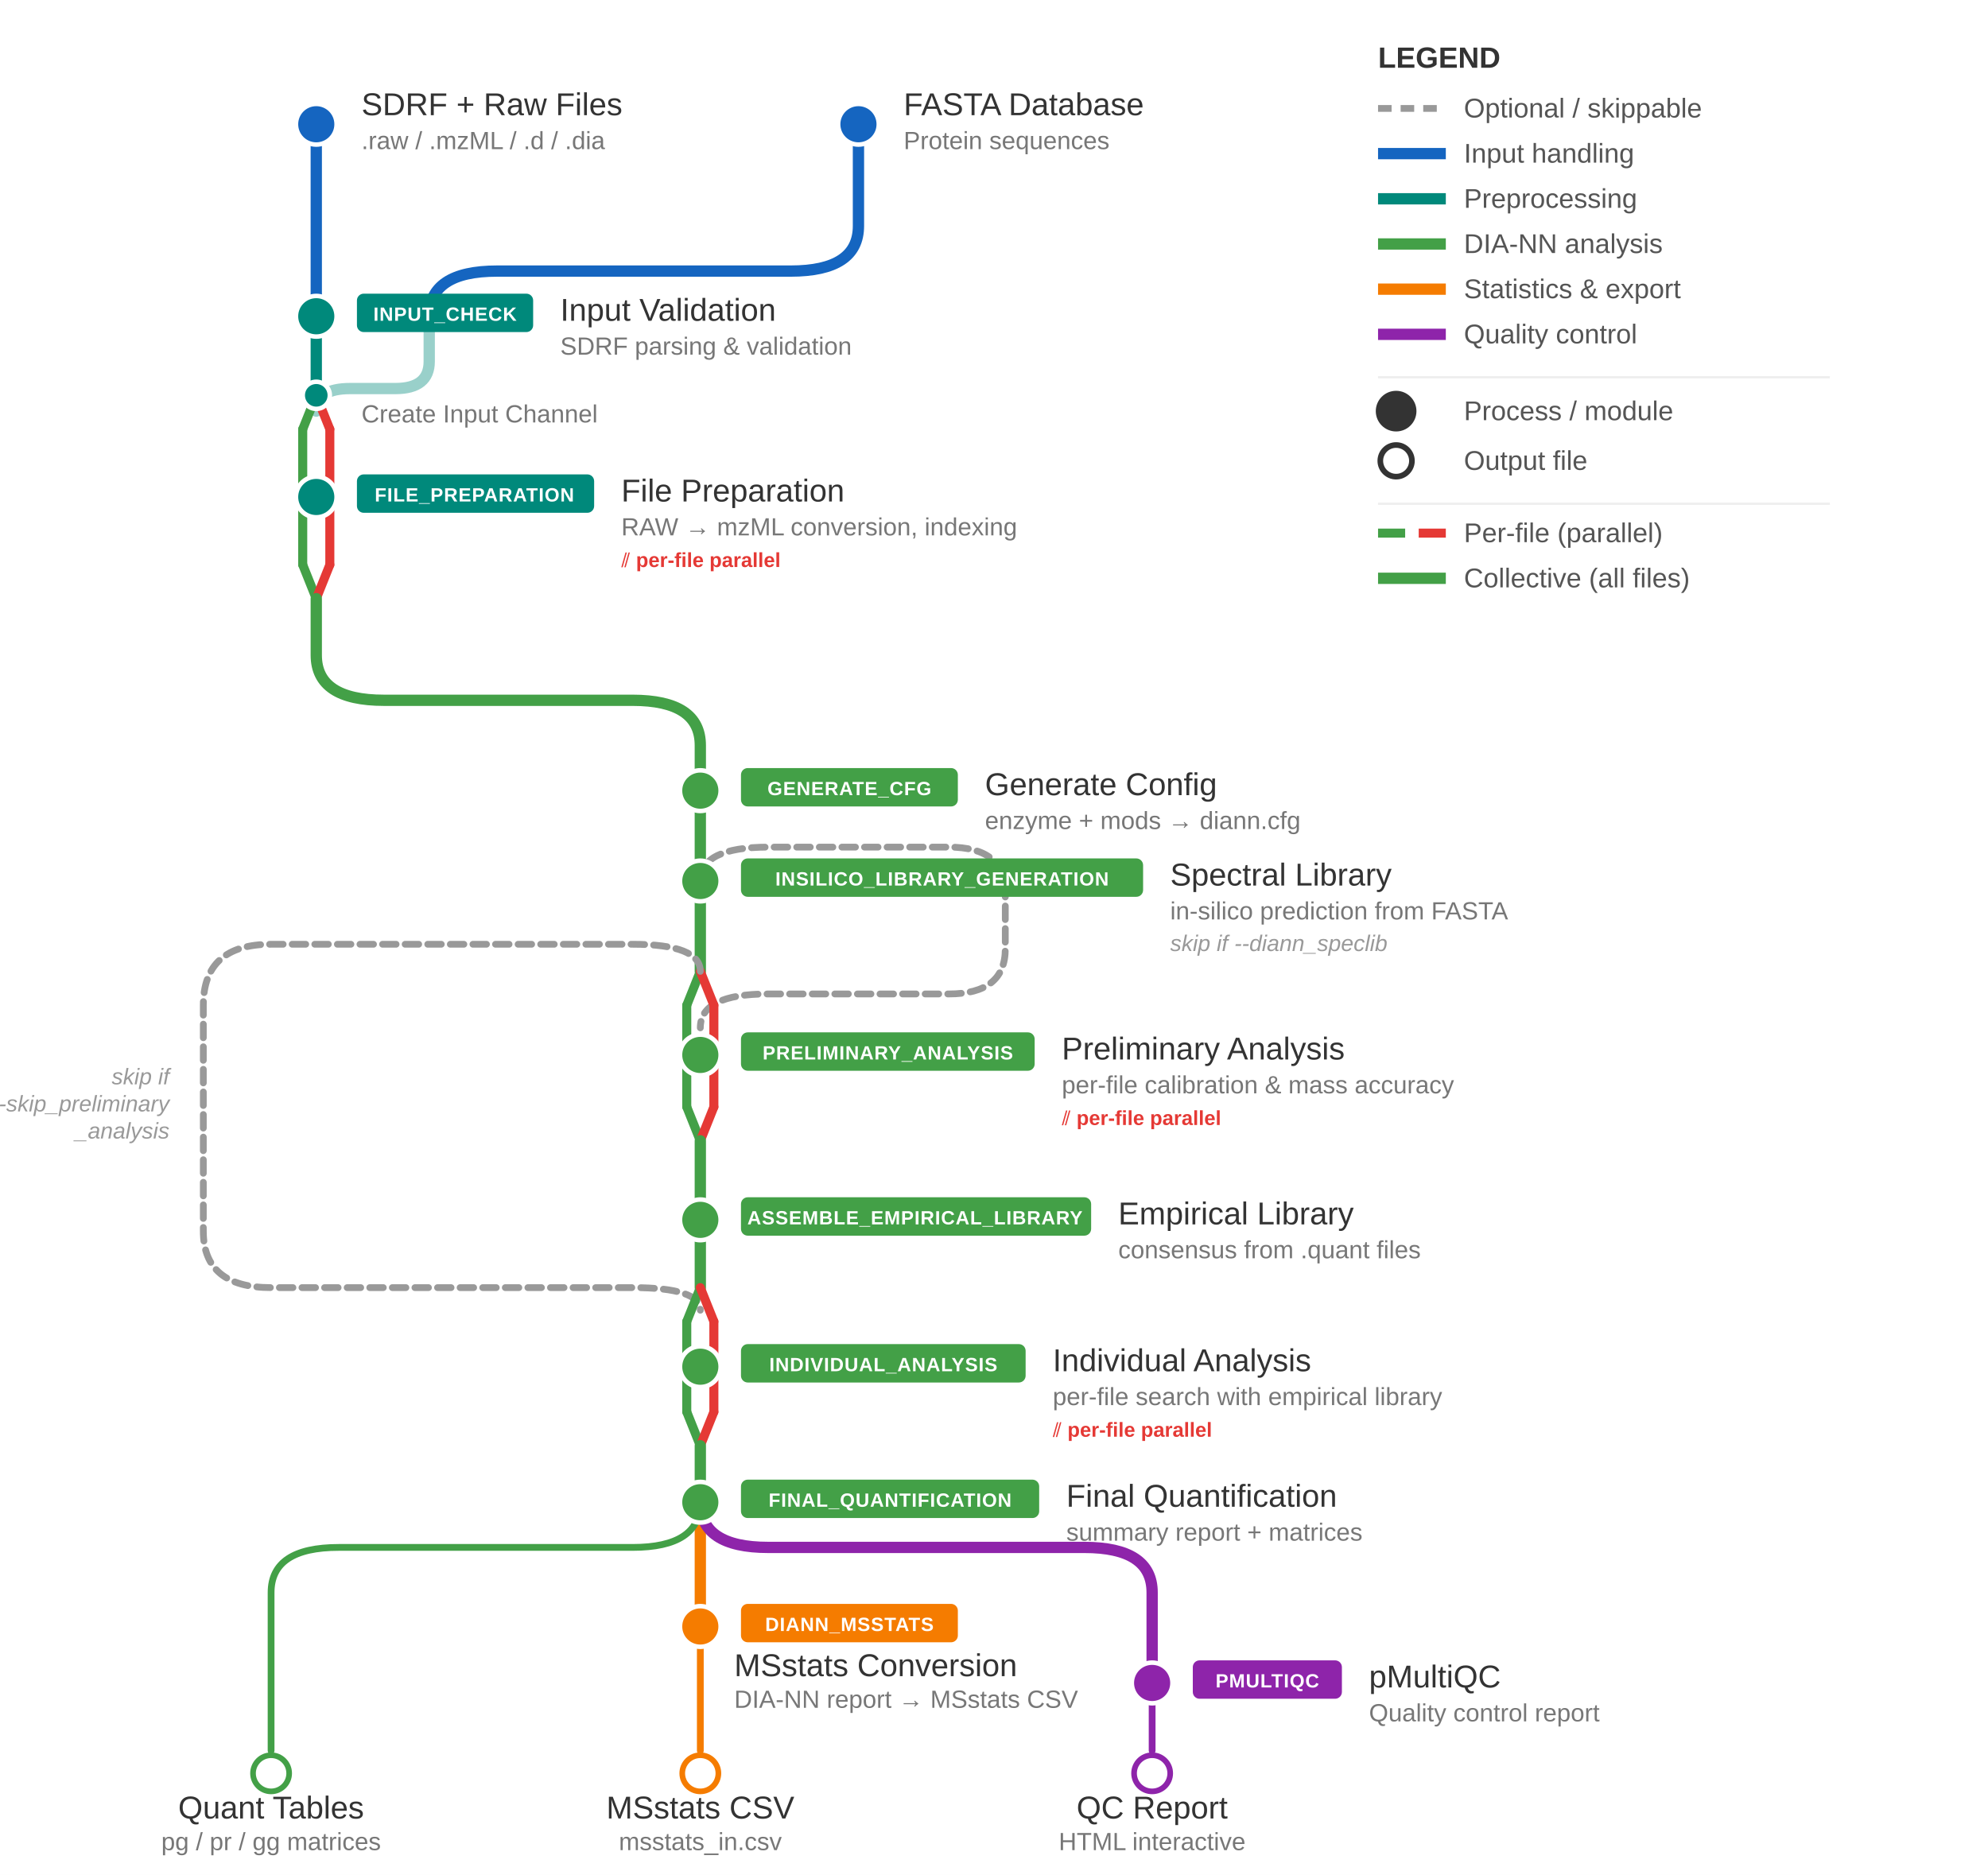
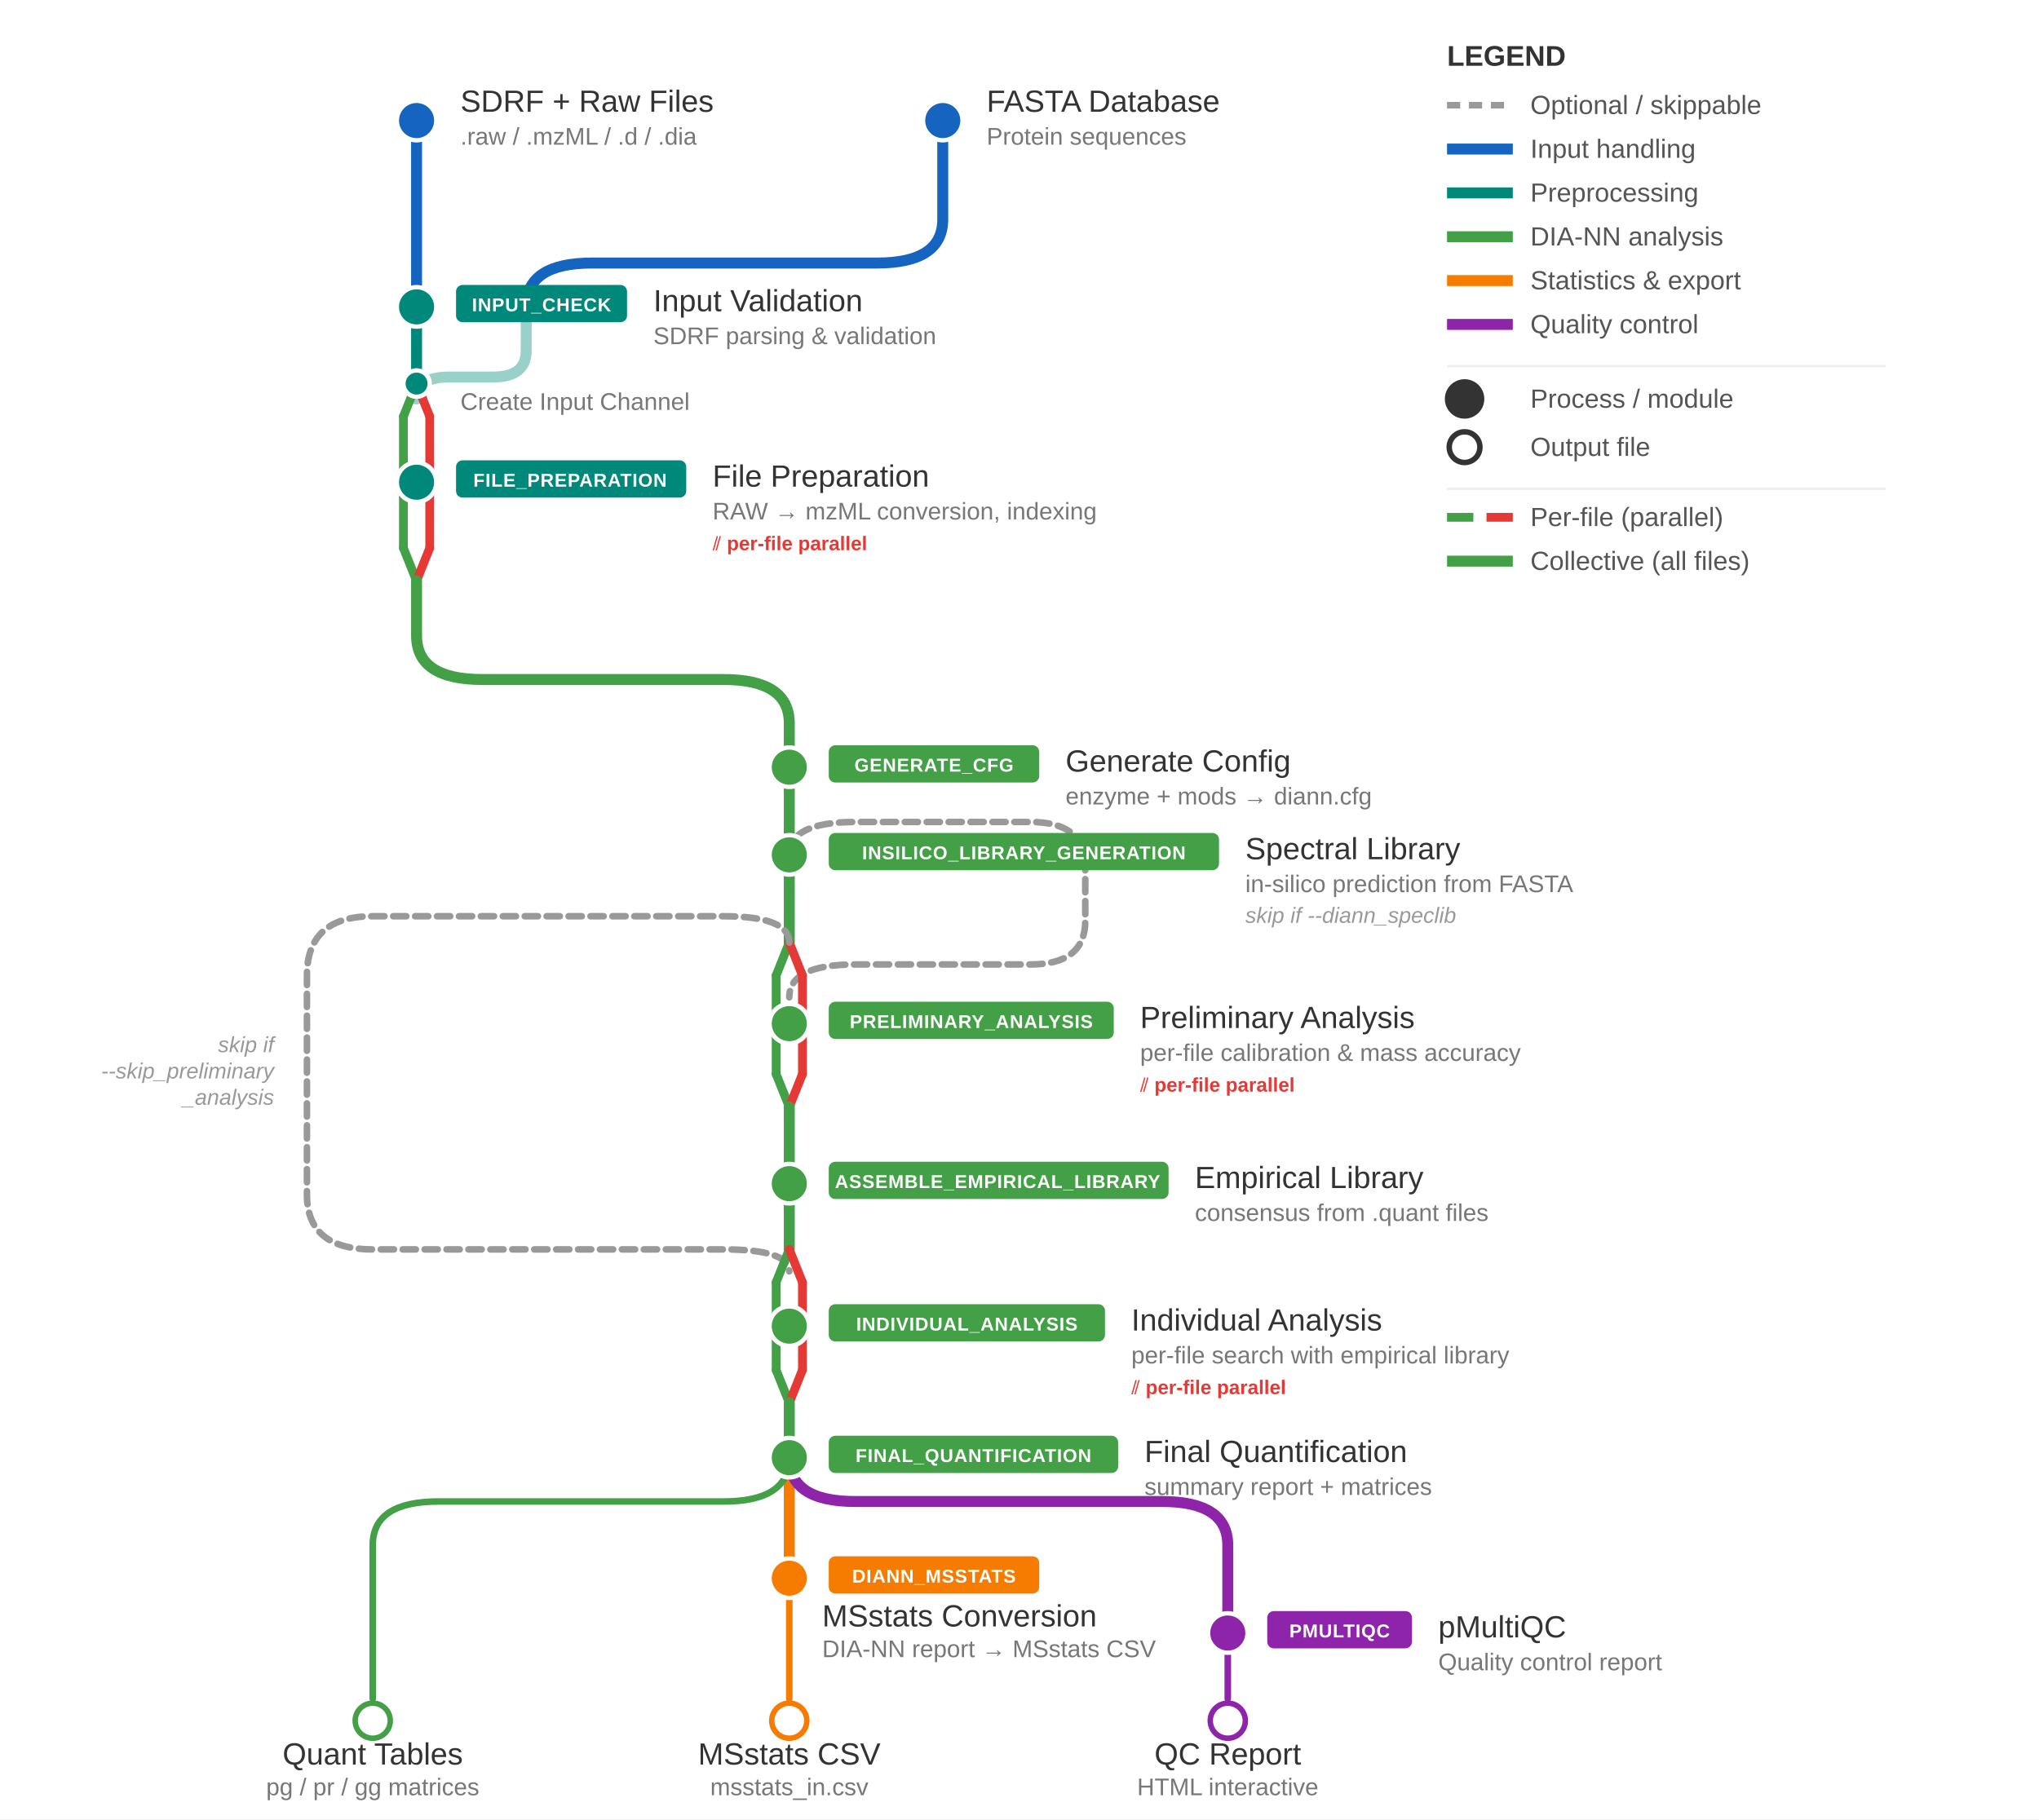
- <svg xmlns="http://www.w3.org/2000/svg" viewBox="0 0 880 830" width="880" height="830">
+ <svg xmlns="http://www.w3.org/2000/svg" viewBox="-50 0 930 830" width="930" height="830">
  <defs>
    <style>
      .station-label { font-family: 'Helvetica Neue', Arial, sans-serif; font-size: 14px; font-weight: 500; fill: #333333; }
      .station-sublabel { font-family: 'Helvetica Neue', Arial, sans-serif; font-size: 11px; fill: #777777; }
      .legend-text { font-family: 'Helvetica Neue', Arial, sans-serif; font-size: 12px; fill: #555555; }
      .legend-title { font-family: 'Helvetica Neue', Arial, sans-serif; font-size: 13px; font-weight: 700; fill: #333333; }
      .title-text { font-family: 'Helvetica Neue', Arial, sans-serif; font-size: 11px; fill: #999999; }
      .tool-badge { font-family: 'Helvetica Neue', Arial, sans-serif; font-size: 8.5px; font-weight: 700; fill: #ffffff; letter-spacing: 0.3px; }
      .skip-label { font-family: 'Helvetica Neue', Arial, sans-serif; font-size: 10px; fill: #999999; font-style: italic; }
      .parallel-label { font-family: 'Helvetica Neue', Arial, sans-serif; font-size: 9px; font-weight: 600; fill: #E53935; }
    </style>
  </defs>
-   <rect width="880" height="830" fill="#ffffff" />
+   <rect x="-50" width="930" height="830" fill="#ffffff" />
  <g transform="translate(610, 30)">
    <text x="0" y="0" class="legend-title">LEGEND</text>
    <line x1="0" y1="18" x2="30" y2="18" stroke="#999999" stroke-width="3" stroke-dasharray="6,4" />
    <text x="38" y="22" class="legend-text">Optional / skippable</text>
    <line x1="0" y1="38" x2="30" y2="38" stroke="#1565C0" stroke-width="5" />
    <text x="38" y="42" class="legend-text">Input handling</text>
    <line x1="0" y1="58" x2="30" y2="58" stroke="#00897B" stroke-width="5" />
    <text x="38" y="62" class="legend-text">Preprocessing</text>
    <line x1="0" y1="78" x2="30" y2="78" stroke="#43A047" stroke-width="5" />
    <text x="38" y="82" class="legend-text">DIA-NN analysis</text>
    <line x1="0" y1="98" x2="30" y2="98" stroke="#F57C00" stroke-width="5" />
    <text x="38" y="102" class="legend-text">Statistics &amp; export</text>
    <line x1="0" y1="118" x2="30" y2="118" stroke="#8E24AA" stroke-width="5" />
    <text x="38" y="122" class="legend-text">Quality control</text>
    <line x1="0" y1="137" x2="200" y2="137" stroke="#eeeeee" stroke-width="1" />
    <circle cx="8" cy="152" r="8" fill="#333333" stroke="#333333" stroke-width="2" />
    <text x="38" y="156" class="legend-text">Process / module</text>
    <circle cx="8" cy="174" r="7" fill="#ffffff" stroke="#333333" stroke-width="2.5" />
    <text x="38" y="178" class="legend-text">Output file</text>
    <line x1="0" y1="193" x2="200" y2="193" stroke="#eeeeee" stroke-width="1" />
    <g transform="translate(0, 206)">
      <line x1="0" y1="0" x2="12" y2="0" stroke="#43A047" stroke-width="4" />
      <line x1="18" y1="0" x2="30" y2="0" stroke="#E53935" stroke-width="4" />
      <text x="38" y="4" class="legend-text">Per-file (parallel)</text>
    </g>
    <g transform="translate(0, 226)">
      <line x1="0" y1="0" x2="30" y2="0" stroke="#43A047" stroke-width="5" />
      <text x="38" y="4" class="legend-text">Collective (all files)</text>
    </g>
  </g>
  <path d="M 140,55 L 140,140" stroke="#1565C0" stroke-width="5" fill="none" stroke-linecap="round" />
  <path d="M 380,55 L 380,100 Q 380,120 350,120 L 220,120 Q 190,120 190,140" stroke="#1565C0" stroke-width="5" fill="none" stroke-linecap="round" />
  <path d="M 140,140 L 140,175" stroke="#00897B" stroke-width="5" fill="none" stroke-linecap="round" />
  <path d="M 190,140 L 190,160 Q 190,172 175,172 L 155,172 Q 140,172 140,182" stroke="#00897B" stroke-width="5" fill="none" stroke-linecap="round" opacity="0.4" />
  <path d="M 140,175 L 134,190" stroke="#43A047" stroke-width="4" fill="none" stroke-linecap="round" />
  <path d="M 140,175 L 146,190" stroke="#E53935" stroke-width="4" fill="none" stroke-linecap="round" />
  <path d="M 134,190 L 134,250" stroke="#43A047" stroke-width="4" fill="none" stroke-linecap="round" />
  <path d="M 146,190 L 146,250" stroke="#E53935" stroke-width="4" fill="none" stroke-linecap="round" />
  <path d="M 134,250 L 140,265" stroke="#43A047" stroke-width="4" fill="none" stroke-linecap="round" />
  <path d="M 146,250 L 140,265" stroke="#E53935" stroke-width="4" fill="none" stroke-linecap="round" />
  <path d="M 140,265 L 140,290 Q 140,310 170,310 L 280,310 Q 310,310 310,330 L 310,430" stroke="#43A047" stroke-width="5" fill="none" stroke-linecap="round" />
  <path d="M 310,390 Q 310,375 340,375 L 420,375 Q 445,375 445,395 L 445,420 Q 445,440 420,440 L 340,440 Q 310,440 310,455" stroke="#999999" stroke-width="3" fill="none" stroke-linecap="round" stroke-dasharray="6,4" />
  <path d="M 310,430 L 304,445" stroke="#43A047" stroke-width="4" fill="none" stroke-linecap="round" />
  <path d="M 310,430 L 316,445" stroke="#E53935" stroke-width="4" fill="none" stroke-linecap="round" />
  <path d="M 304,445 L 304,490" stroke="#43A047" stroke-width="4" fill="none" stroke-linecap="round" />
  <path d="M 316,445 L 316,490" stroke="#E53935" stroke-width="4" fill="none" stroke-linecap="round" />
  <path d="M 304,490 L 310,505" stroke="#43A047" stroke-width="4" fill="none" stroke-linecap="round" />
  <path d="M 316,490 L 310,505" stroke="#E53935" stroke-width="4" fill="none" stroke-linecap="round" />
  <path d="M 310,505 L 310,540" stroke="#43A047" stroke-width="5" fill="none" stroke-linecap="round" />
  <path d="M 310,430 Q 310,418 280,418 L 120,418 Q 90,418 90,445 L 90,545 Q 90,570 120,570 L 280,570 Q 310,570 310,580" stroke="#999999" stroke-width="3" fill="none" stroke-linecap="round" stroke-dasharray="6,4" />
  <path d="M 310,540 L 310,570" stroke="#43A047" stroke-width="5" fill="none" stroke-linecap="round" />
  <path d="M 310,570 L 304,585" stroke="#43A047" stroke-width="4" fill="none" stroke-linecap="round" />
  <path d="M 310,570 L 316,585" stroke="#E53935" stroke-width="4" fill="none" stroke-linecap="round" />
  <path d="M 304,585 L 304,625" stroke="#43A047" stroke-width="4" fill="none" stroke-linecap="round" />
  <path d="M 316,585 L 316,625" stroke="#E53935" stroke-width="4" fill="none" stroke-linecap="round" />
  <path d="M 304,625 L 310,640" stroke="#43A047" stroke-width="4" fill="none" stroke-linecap="round" />
  <path d="M 316,625 L 310,640" stroke="#E53935" stroke-width="4" fill="none" stroke-linecap="round" />
  <path d="M 310,640 L 310,665" stroke="#43A047" stroke-width="5" fill="none" stroke-linecap="round" />
  <path d="M 310,665 L 310,720" stroke="#F57C00" stroke-width="5" fill="none" stroke-linecap="round" />
  <path d="M 310,665 Q 310,685 340,685 L 480,685 Q 510,685 510,705 L 510,745" stroke="#8E24AA" stroke-width="5" fill="none" stroke-linecap="round" />
  <path d="M 310,720 L 310,775" stroke="#F57C00" stroke-width="3" fill="none" stroke-linecap="round" />
  <path d="M 310,665 Q 310,685 280,685 L 150,685 Q 120,685 120,705 L 120,775" stroke="#43A047" stroke-width="3" fill="none" stroke-linecap="round" />
  <path d="M 510,745 L 510,775" stroke="#8E24AA" stroke-width="3" fill="none" stroke-linecap="round" />
  <circle cx="140" cy="55" r="9" fill="#1565C0" stroke="#ffffff" stroke-width="2" />
  <text x="160" y="51" class="station-label">SDRF + Raw Files</text>
  <text x="160" y="66" class="station-sublabel">.raw / .mzML / .d / .dia</text>
  <circle cx="380" cy="55" r="9" fill="#1565C0" stroke="#ffffff" stroke-width="2" />
  <text x="400" y="51" class="station-label">FASTA Database</text>
  <text x="400" y="66" class="station-sublabel">Protein sequences</text>
  <circle cx="140" cy="140" r="9" fill="#00897B" stroke="#ffffff" stroke-width="2" />
  <rect x="158" y="130" width="78" height="17" rx="3" fill="#00897B" />
  <text x="197" y="142" class="tool-badge" text-anchor="middle">INPUT_CHECK</text>
  <text x="248" y="142" class="station-label">Input Validation</text>
  <text x="248" y="157" class="station-sublabel">SDRF parsing &amp; validation</text>
  <circle cx="140" cy="175" r="6" fill="#00897B" stroke="#ffffff" stroke-width="2" />
  <text x="160" y="187" class="station-sublabel">Create Input Channel</text>
  <circle cx="140" cy="220" r="9" fill="#00897B" stroke="#ffffff" stroke-width="2" />
  <rect x="158" y="210" width="105" height="17" rx="3" fill="#00897B" />
  <text x="210" y="222" class="tool-badge" text-anchor="middle">FILE_PREPARATION</text>
  <text x="275" y="222" class="station-label">File Preparation</text>
  <text x="275" y="237" class="station-sublabel">RAW → mzML conversion, indexing</text>
  <text x="275" y="251" class="parallel-label">⫽ per-file parallel</text>
  <circle cx="310" cy="350" r="9" fill="#43A047" stroke="#ffffff" stroke-width="2" />
  <rect x="328" y="340" width="96" height="17" rx="3" fill="#43A047" />
  <text x="376" y="352" class="tool-badge" text-anchor="middle">GENERATE_CFG</text>
  <text x="436" y="352" class="station-label">Generate Config</text>
  <text x="436" y="367" class="station-sublabel">enzyme + mods → diann.cfg</text>
  <circle cx="310" cy="390" r="9" fill="#43A047" stroke="#ffffff" stroke-width="2" />
  <rect x="328" y="380" width="178" height="17" rx="3" fill="#43A047" />
  <text x="417" y="392" class="tool-badge" text-anchor="middle">INSILICO_LIBRARY_GENERATION</text>
  <text x="518" y="392" class="station-label">Spectral Library</text>
  <text x="518" y="407" class="station-sublabel">in-silico prediction from FASTA</text>
  <text x="518" y="421" class="skip-label">skip if --diann_speclib</text>
  <circle cx="310" cy="467" r="9" fill="#43A047" stroke="#ffffff" stroke-width="2" />
  <rect x="328" y="457" width="130" height="17" rx="3" fill="#43A047" />
  <text x="393" y="469" class="tool-badge" text-anchor="middle">PRELIMINARY_ANALYSIS</text>
  <text x="470" y="469" class="station-label">Preliminary Analysis</text>
  <text x="470" y="484" class="station-sublabel">per-file calibration &amp; mass accuracy</text>
  <text x="470" y="498" class="parallel-label">⫽ per-file parallel</text>
  <circle cx="310" cy="540" r="9" fill="#43A047" stroke="#ffffff" stroke-width="2" />
  <rect x="328" y="530" width="155" height="17" rx="3" fill="#43A047" />
  <text x="405" y="542" class="tool-badge" text-anchor="middle">ASSEMBLE_EMPIRICAL_LIBRARY</text>
  <text x="495" y="542" class="station-label">Empirical Library</text>
  <text x="495" y="557" class="station-sublabel">consensus from .quant files</text>
  <text x="75" y="480" class="skip-label" text-anchor="end">skip if</text>
  <text x="75" y="492" class="skip-label" text-anchor="end">--skip_preliminary</text>
  <text x="75" y="504" class="skip-label" text-anchor="end">_analysis</text>
  <circle cx="310" cy="605" r="9" fill="#43A047" stroke="#ffffff" stroke-width="2" />
  <rect x="328" y="595" width="126" height="17" rx="3" fill="#43A047" />
  <text x="391" y="607" class="tool-badge" text-anchor="middle">INDIVIDUAL_ANALYSIS</text>
  <text x="466" y="607" class="station-label">Individual Analysis</text>
  <text x="466" y="622" class="station-sublabel">per-file search with empirical library</text>
  <text x="466" y="636" class="parallel-label">⫽ per-file parallel</text>
  <circle cx="310" cy="665" r="9" fill="#43A047" stroke="#ffffff" stroke-width="2" />
  <rect x="328" y="655" width="132" height="17" rx="3" fill="#43A047" />
  <text x="394" y="667" class="tool-badge" text-anchor="middle">FINAL_QUANTIFICATION</text>
  <text x="472" y="667" class="station-label">Final Quantification</text>
  <text x="472" y="682" class="station-sublabel">summary report + matrices</text>
  <circle cx="310" cy="720" r="9" fill="#F57C00" stroke="#ffffff" stroke-width="2" />
  <rect x="328" y="710" width="96" height="17" rx="3" fill="#F57C00" />
  <text x="376" y="722" class="tool-badge" text-anchor="middle">DIANN_MSSTATS</text>
  <text x="325" y="742" class="station-label">MSstats Conversion</text>
  <text x="325" y="756" class="station-sublabel">DIA-NN report → MSstats CSV</text>
  <circle cx="510" cy="745" r="9" fill="#8E24AA" stroke="#ffffff" stroke-width="2" />
  <rect x="528" y="735" width="66" height="17" rx="3" fill="#8E24AA" />
  <text x="561" y="747" class="tool-badge" text-anchor="middle">PMULTIQC</text>
  <text x="606" y="747" class="station-label">pMultiQC</text>
  <text x="606" y="762" class="station-sublabel">Quality control report</text>
  <circle cx="120" cy="785" r="8" fill="#ffffff" stroke="#43A047" stroke-width="2.5" />
  <text x="120" y="805" class="station-label" text-anchor="middle">Quant Tables</text>
  <text x="120" y="819" class="station-sublabel" text-anchor="middle">pg / pr / gg matrices</text>
  <circle cx="310" cy="785" r="8" fill="#ffffff" stroke="#F57C00" stroke-width="2.5" />
  <text x="310" y="805" class="station-label" text-anchor="middle">MSstats CSV</text>
  <text x="310" y="819" class="station-sublabel" text-anchor="middle">msstats_in.csv</text>
  <circle cx="510" cy="785" r="8" fill="#ffffff" stroke="#8E24AA" stroke-width="2.5" />
  <text x="510" y="805" class="station-label" text-anchor="middle">QC Report</text>
  <text x="510" y="819" class="station-sublabel" text-anchor="middle">HTML interactive</text>
</svg>
